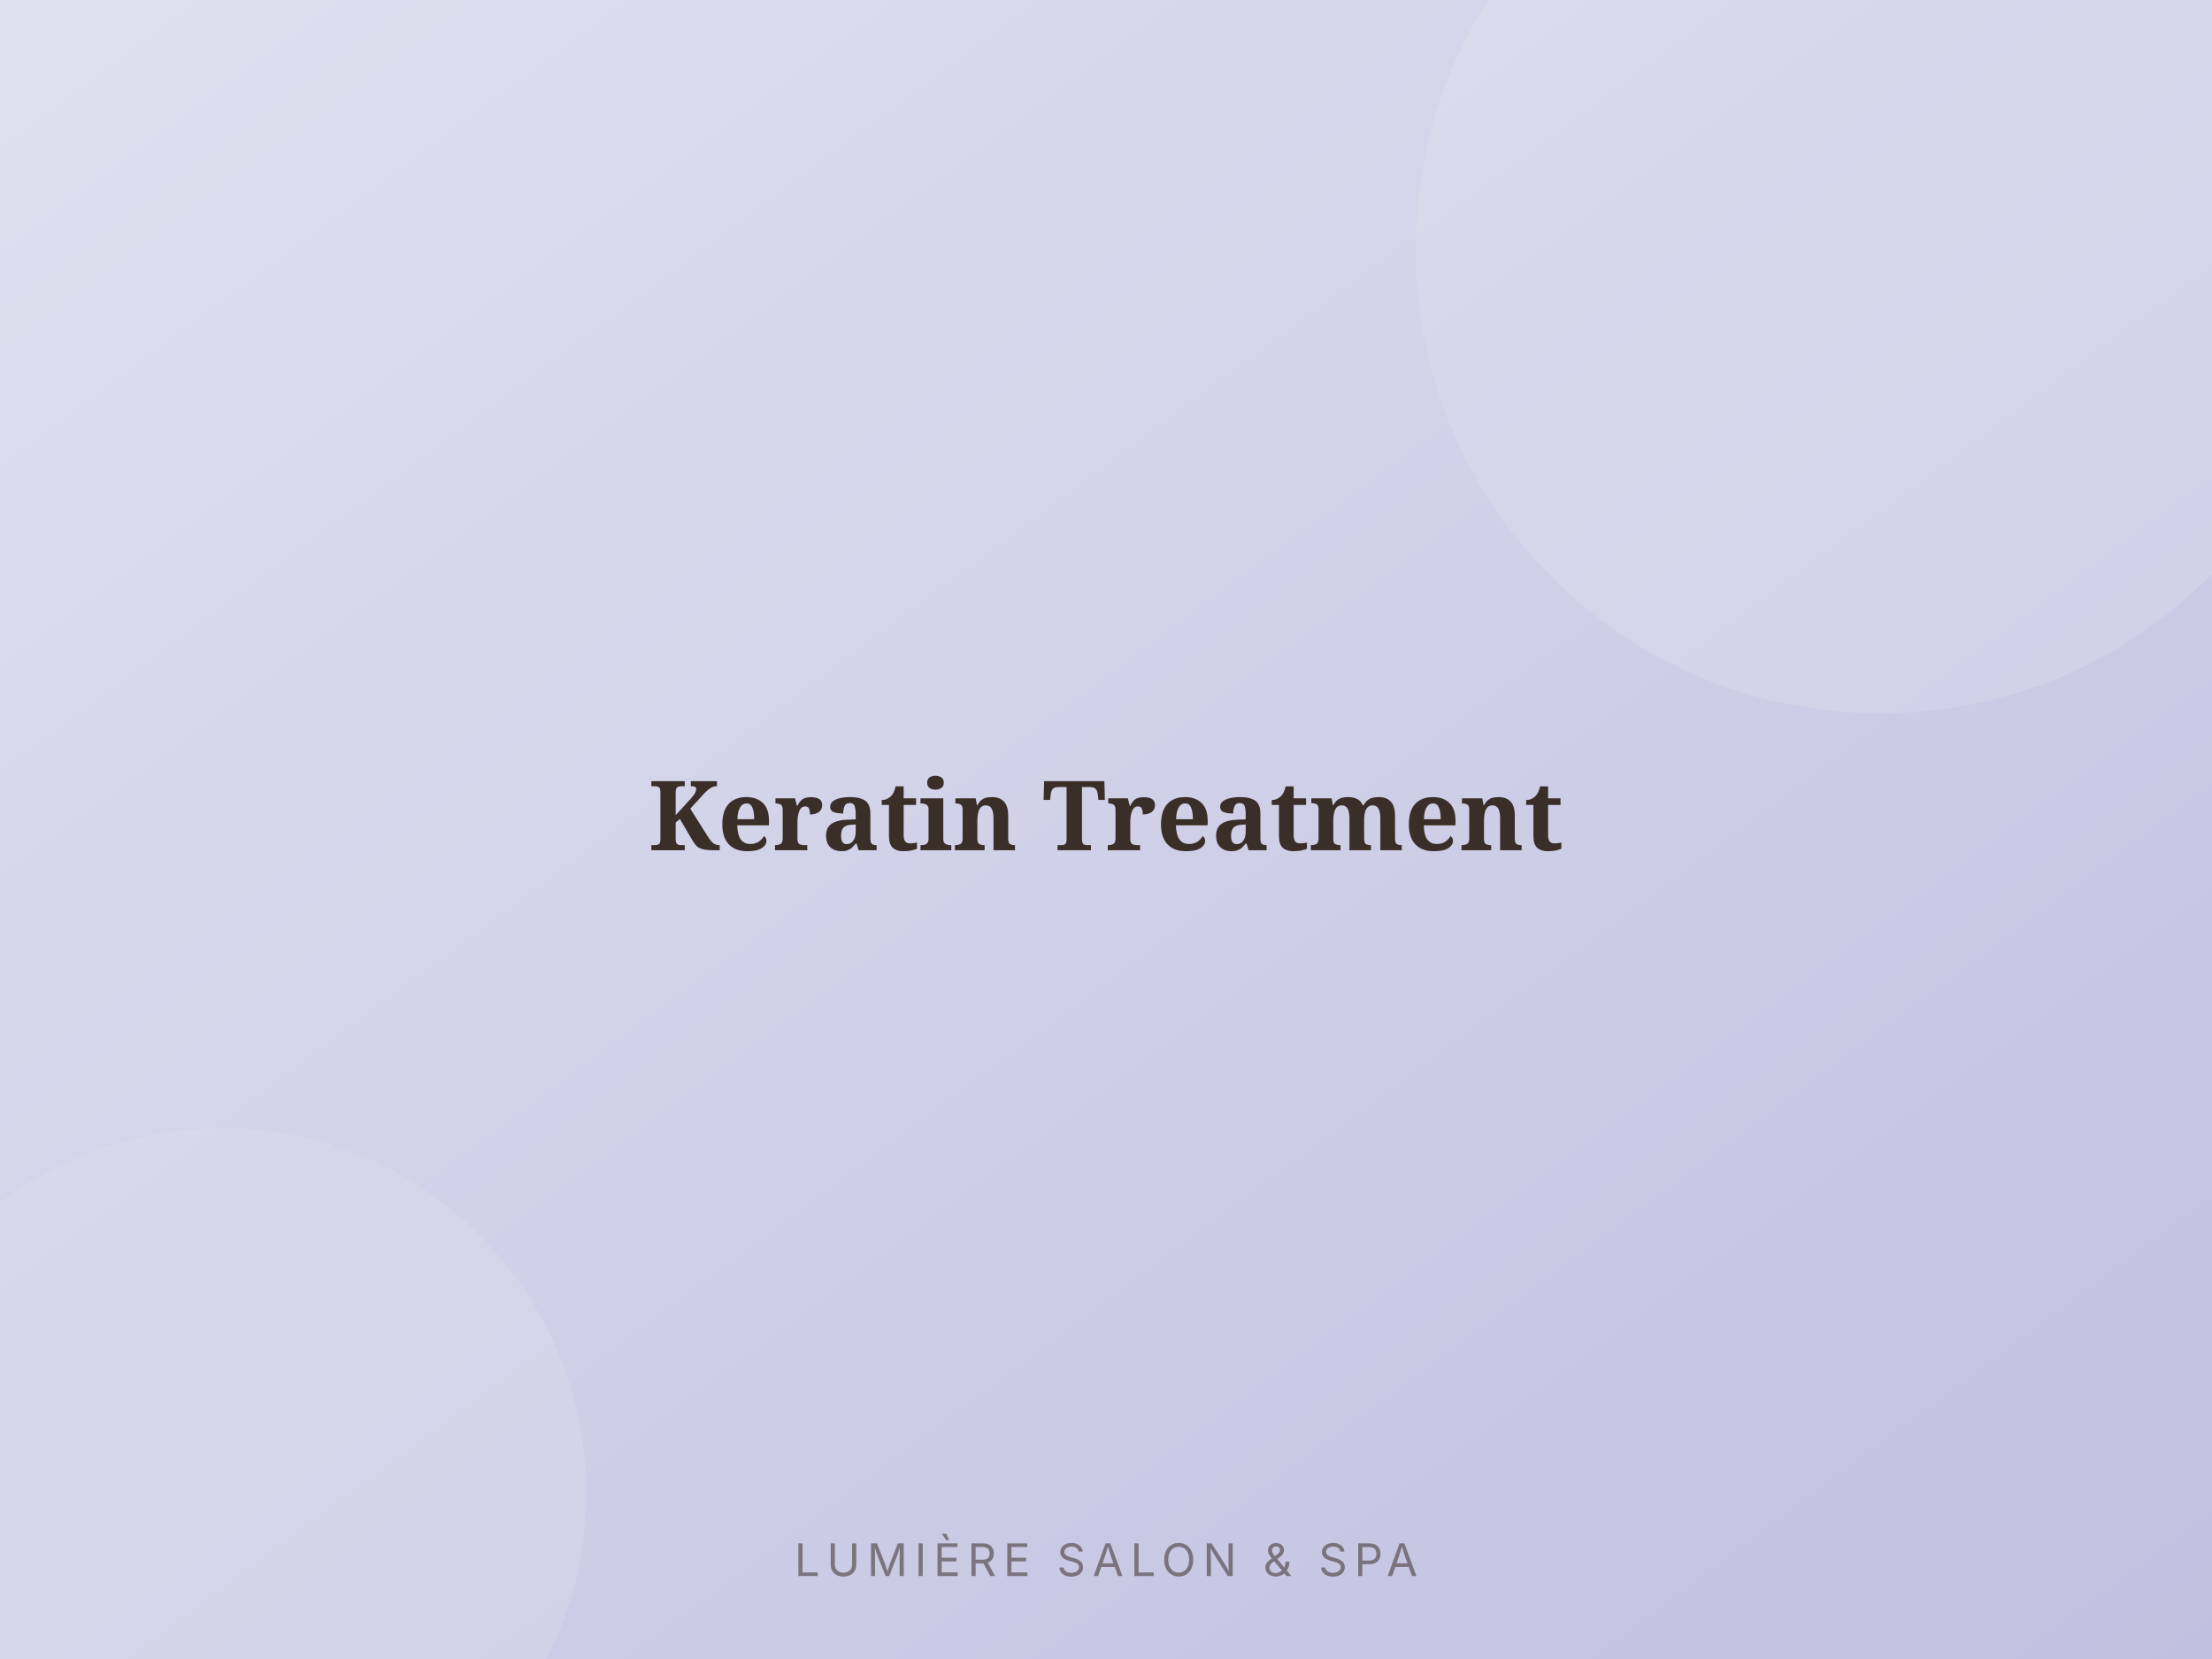
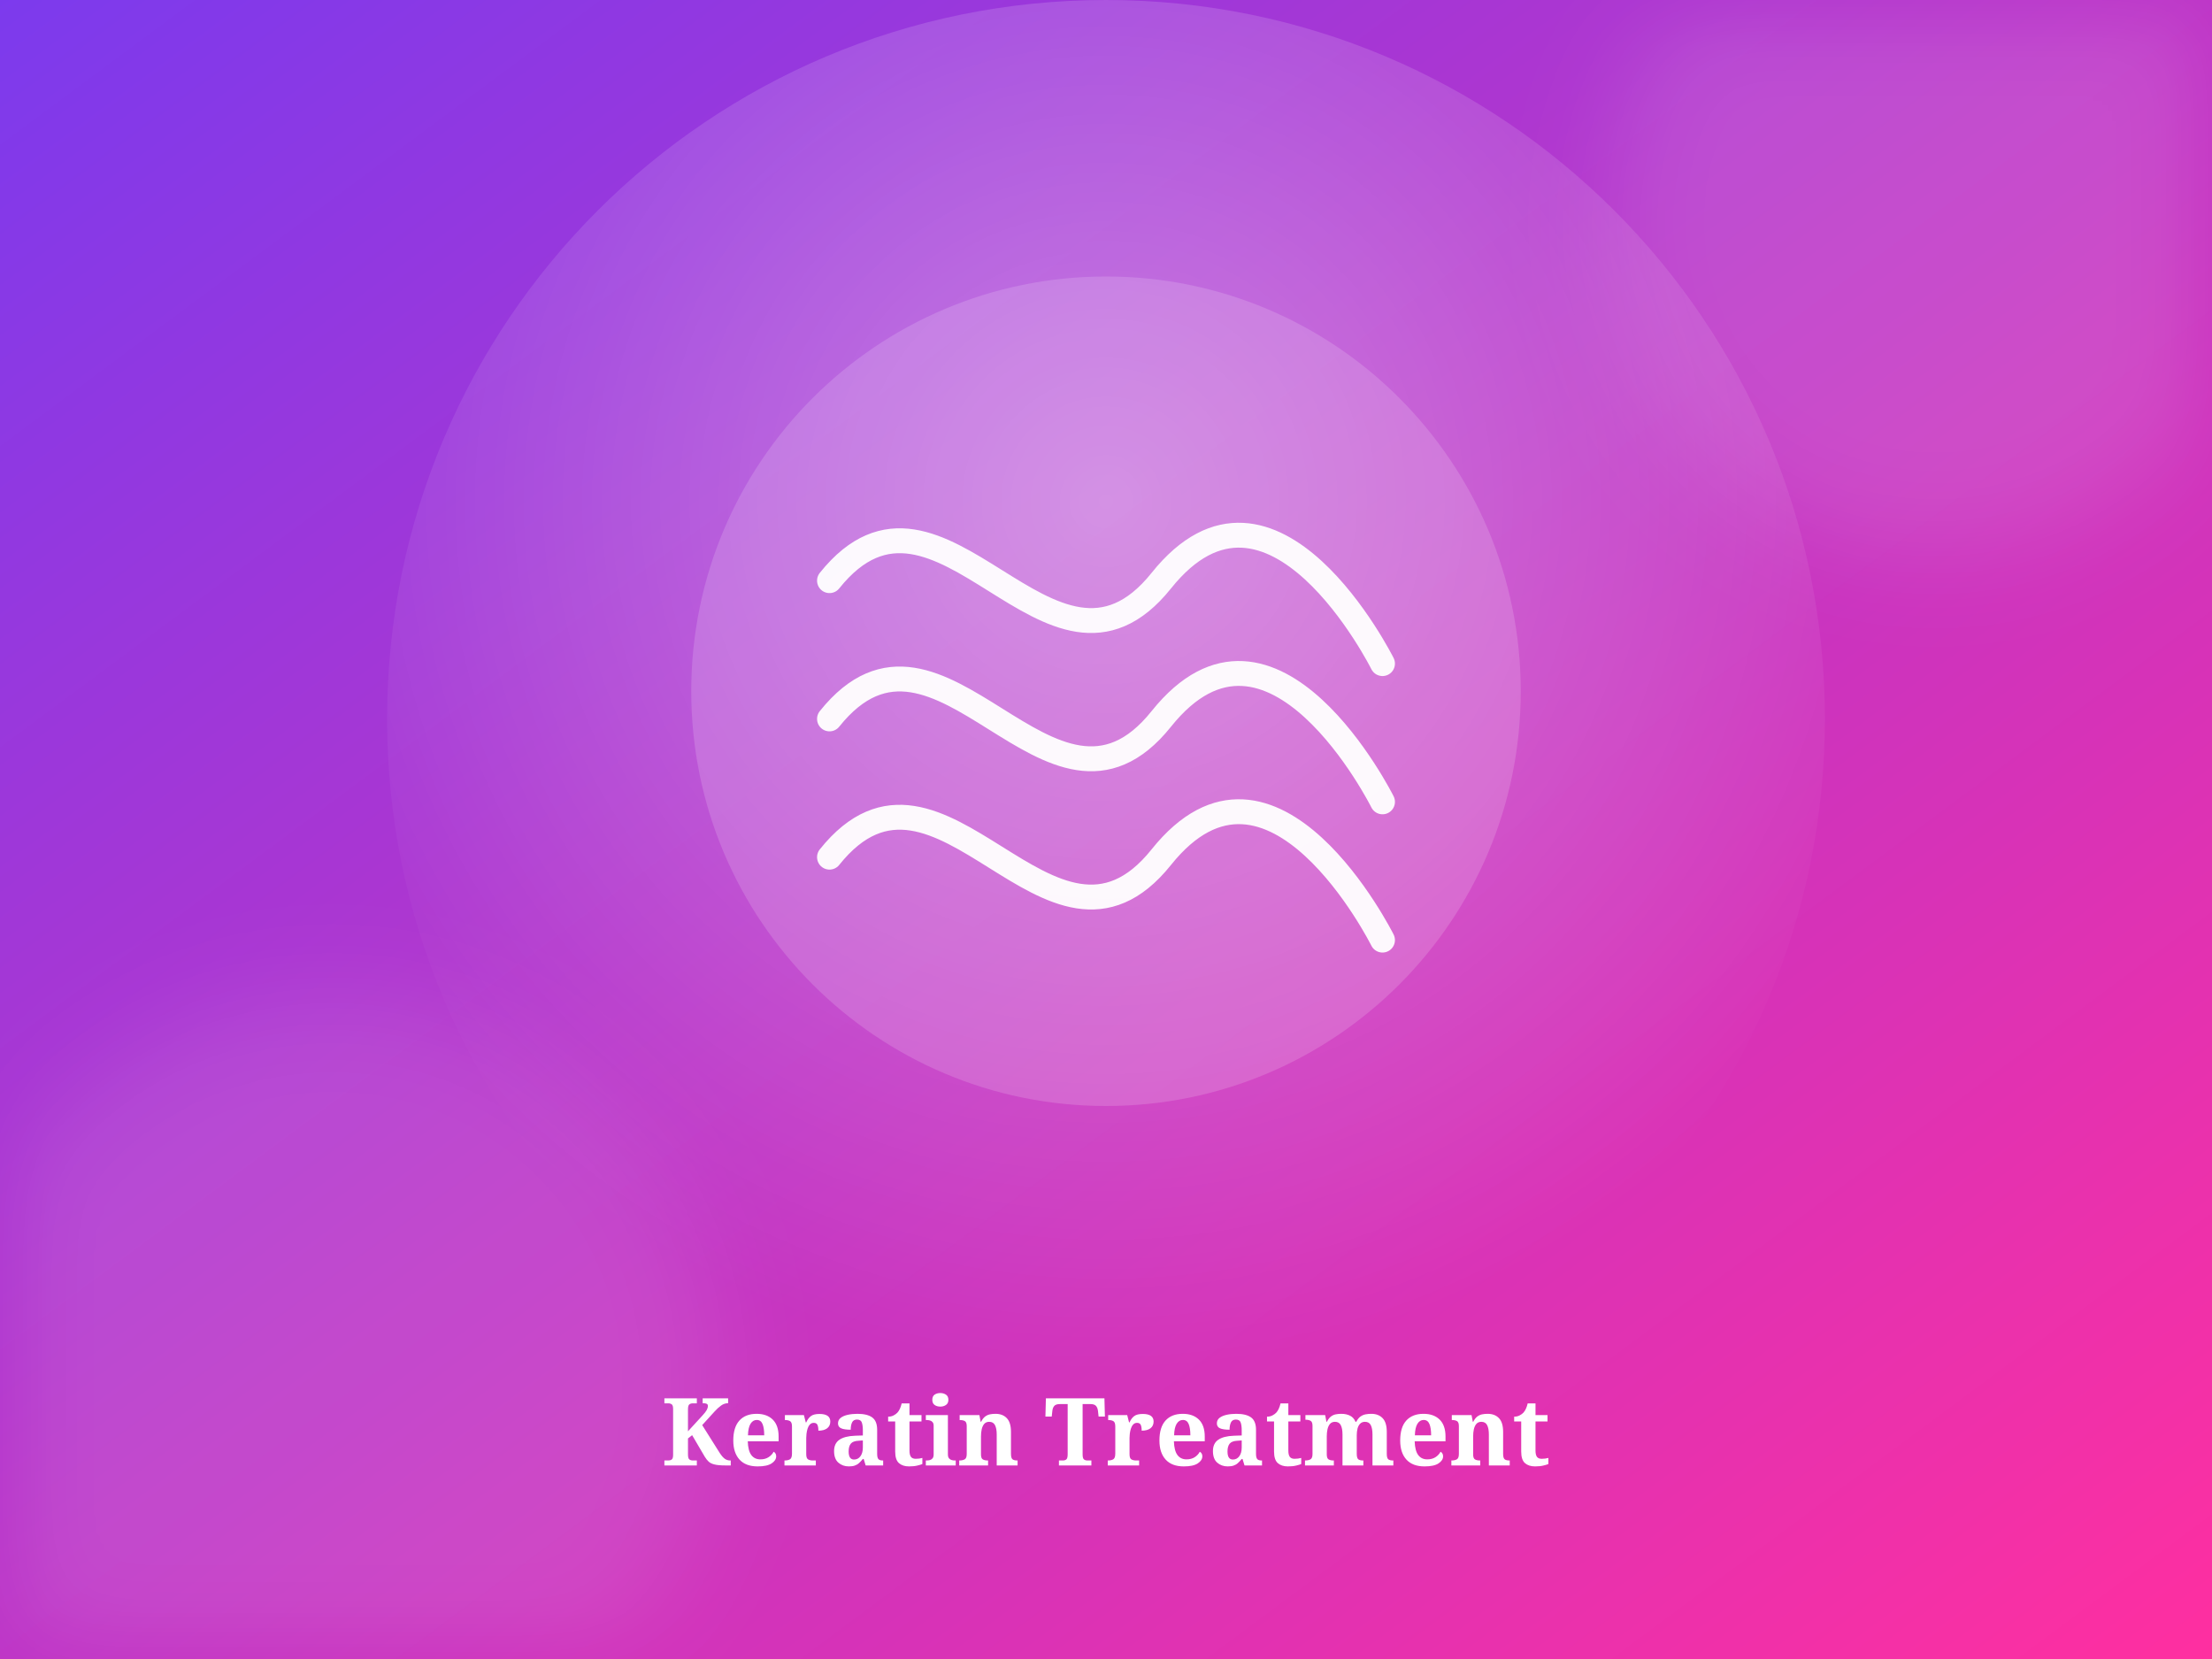
- <svg xmlns="http://www.w3.org/2000/svg" width="640" height="480" viewBox="0 0 640 480">
+ <svg xmlns="http://www.w3.org/2000/svg" width="800" height="600" viewBox="0 0 800 600">
  <defs>
-     <linearGradient id="g5vekjl" x1="0%" y1="0%" x2="100%" y2="100%">
-       <stop offset="0%" stop-color="#e0e0f0" />
-       <stop offset="100%" stop-color="#c0c0e0" />
+     <linearGradient id="gKeratin" x1="0%" y1="0%" x2="100%" y2="100%">
+       <stop offset="0%" stop-color="#7c3aed" />
+       <stop offset="100%" stop-color="#ff2fa0" />
    </linearGradient>
+     <radialGradient id="gKeratinglow" cx="50%" cy="35%" r="60%">
+       <stop offset="0%" stop-color="#ffffff" stop-opacity="0.35" />
+       <stop offset="100%" stop-color="#ffffff" stop-opacity="0" />
+     </radialGradient>
+     <filter id="gKeratinsoft" x="-50%" y="-50%" width="200%" height="200%">
+       <feGaussianBlur stdDeviation="18" />
+     </filter>
  </defs>
-   <rect width="640" height="480" fill="url(#g5vekjl)" />
-   <circle cx="544" cy="72" r="134.4" fill="#ffffff" opacity="0.12" />
-   <circle cx="64" cy="432" r="105.6" fill="#ffffff" opacity="0.10" />
-   <text x="50%" y="246" text-anchor="middle" font-family="Georgia, 'Playfair Display', serif" font-size="28" fill="#3a2e28" font-weight="600">Keratin Treatment</text>
-   <text x="50%" y="456" text-anchor="middle" font-family="Inter, sans-serif" font-size="13" letter-spacing="2" fill="#3a2e28" opacity="0.55">LUMIÈRE SALON &amp; SPA</text>
+   <rect width="800" height="600" fill="url(#gKeratin)" />
+   <circle cx="120" cy="500" r="140" fill="#ffffff" opacity="0.10" filter="url(#gKeratinsoft)" />
+   <circle cx="700" cy="80" r="120" fill="#ffffff" opacity="0.12" filter="url(#gKeratinsoft)" />
+   <circle cx="400" cy="260" r="260" fill="url(#gKeratinglow)" />
+   <circle cx="400" cy="250" r="150" fill="#ffffff" opacity="0.16" />
+   <g transform="translate(400,250)" stroke="#ffffff" stroke-width="9" fill="none" stroke-linecap="round" opacity="0.95">
+     <path d="M-100,-40 C-60,-90 -20,10 20,-40 C60,-90 100,-10 100,-10" />
+     <path d="M-100,10 C-60,-40 -20,60 20,10 C60,-40 100,40 100,40" />
+     <path d="M-100,60 C-60,10 -20,110 20,60 C60,10 100,90 100,90" />
+   </g>
+   <text x="50%" y="530" text-anchor="middle" font-family="'Playfair Display', Georgia, serif" font-size="34" fill="#ffffff" font-weight="700">Keratin Treatment</text>
</svg>
